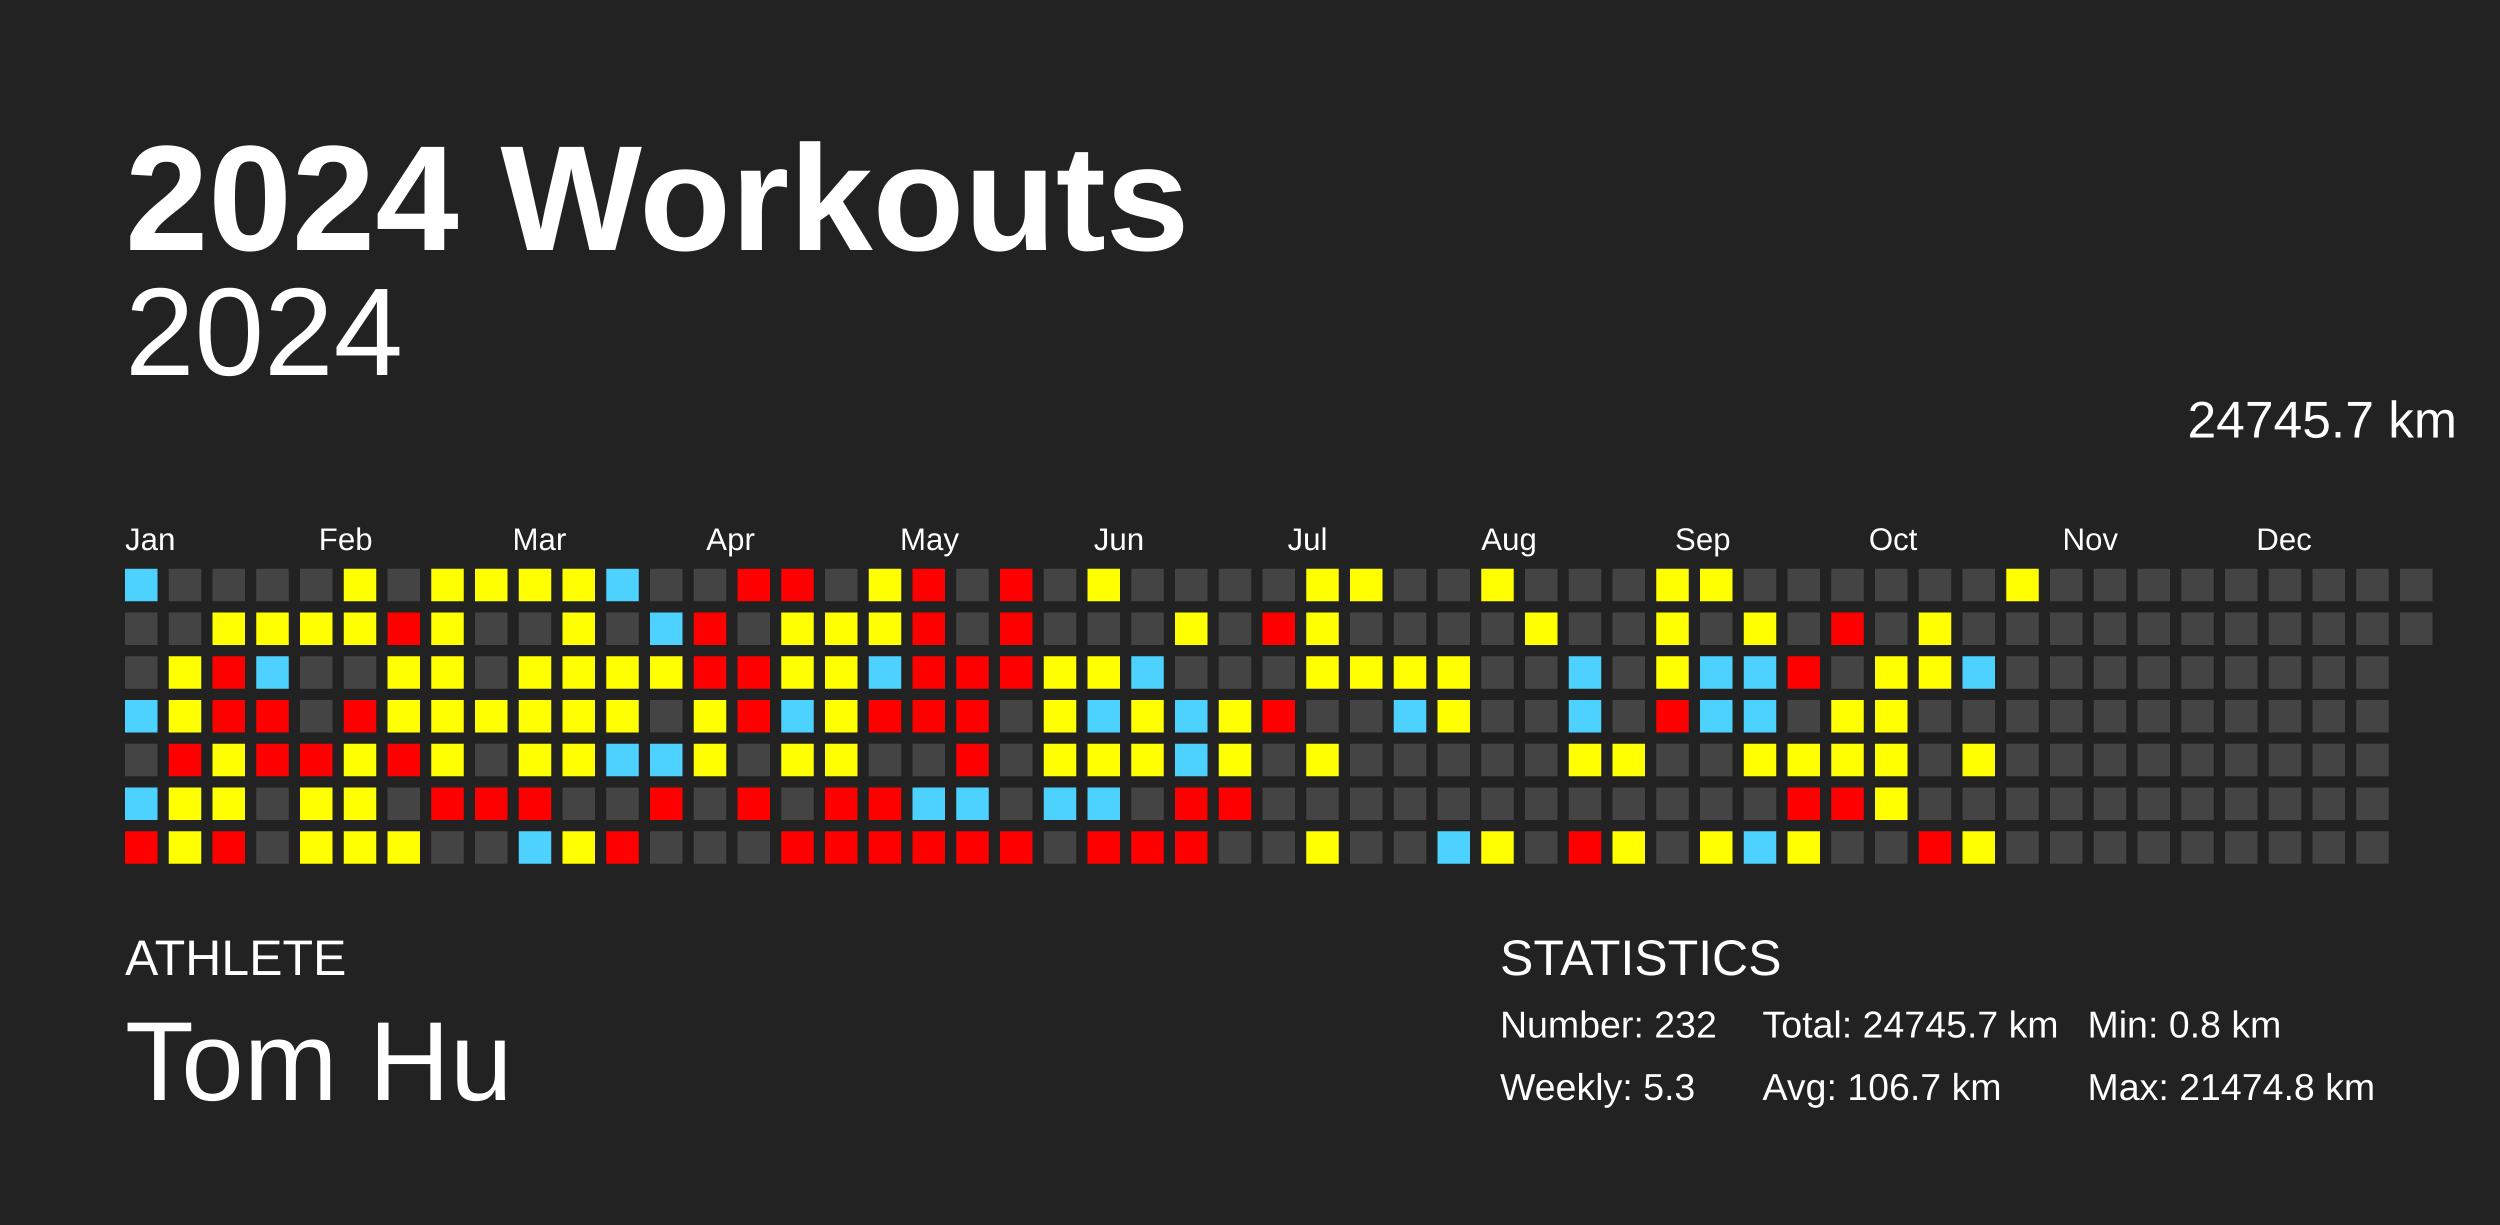
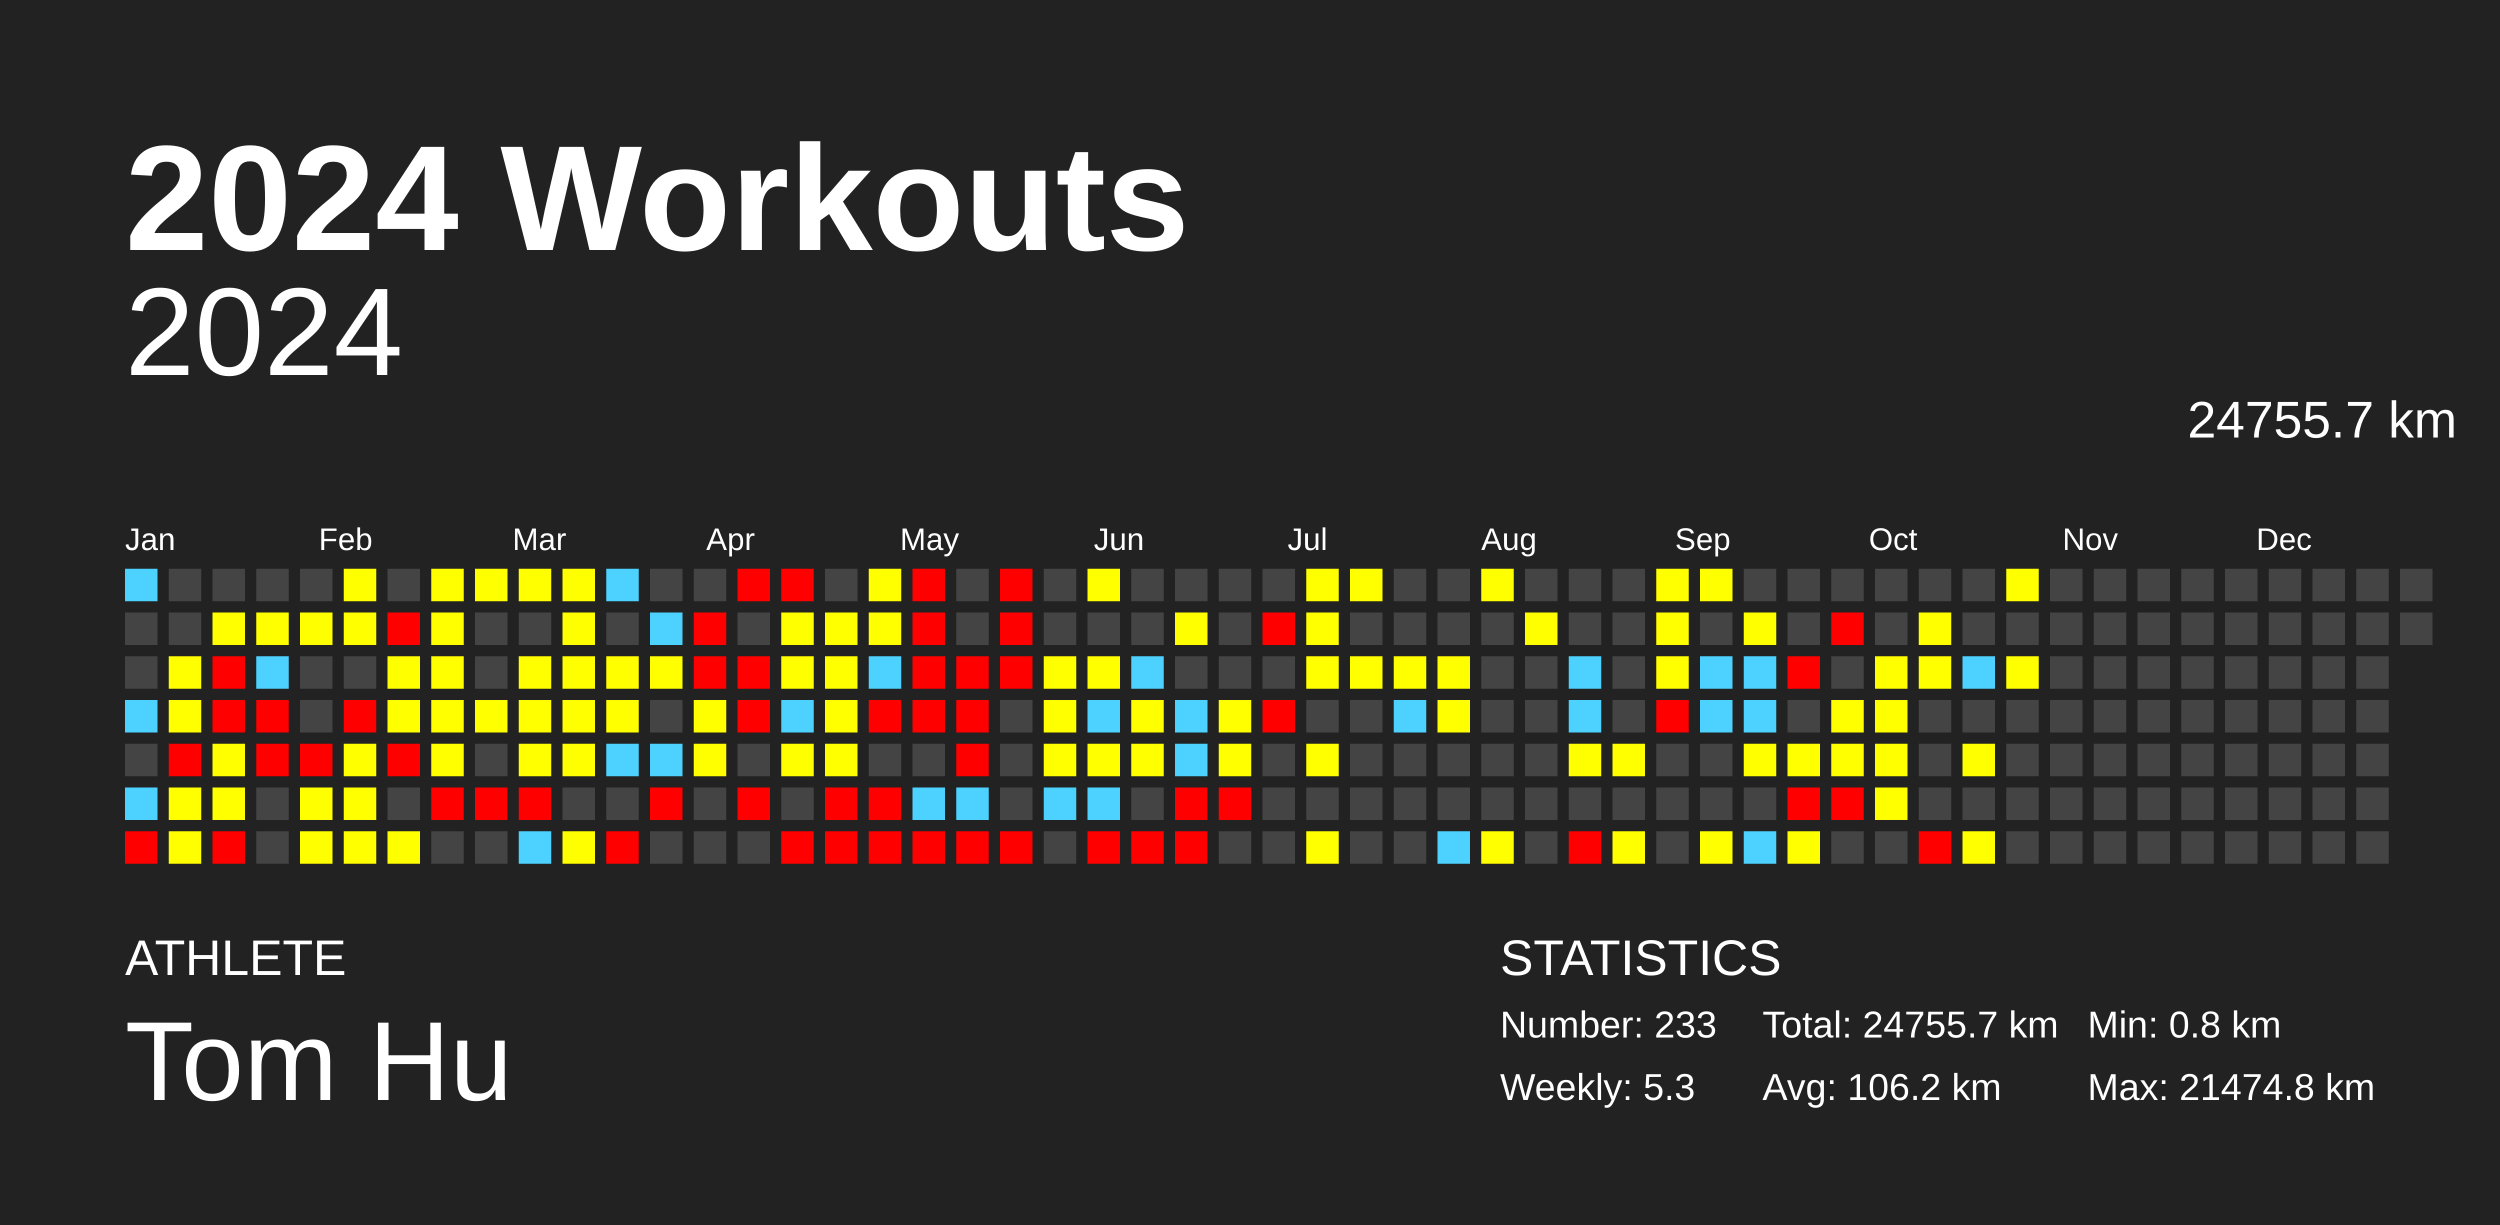
<svg xmlns="http://www.w3.org/2000/svg" baseProfile="full" height="98mm" version="1.1" viewBox="0,0,200,98" width="200mm">
  <defs />
  <rect fill="#222222" height="98" width="200" x="0" y="0" />
  <text fill="#FFFFFF" style="font-size:12px; font-family:Arial; font-weight:bold;" x="10" y="20">2024 Workouts</text>
  <text fill="#FFFFFF" style="font-size:4px; font-family:Arial" x="10" y="78">ATHLETE</text>
  <text fill="#FFFFFF" style="font-size:9px; font-family:Arial" x="10" y="88">Tom Hu</text>
  <text fill="#FFFFFF" style="font-size:4px; font-family:Arial" x="120" y="78">STATISTICS</text>
-   <text fill="#FFFFFF" style="font-size:3px; font-family:Arial" x="120" y="83">Number: 232</text>
+   <text fill="#FFFFFF" style="font-size:3px; font-family:Arial" x="120" y="83">Number: 233</text>
  <text fill="#FFFFFF" style="font-size:3px; font-family:Arial" x="120" y="88">Weekly: 5.3</text>
-   <text fill="#FFFFFF" style="font-size:3px; font-family:Arial" x="141" y="83">Total: 24745.7 km</text>
-   <text fill="#FFFFFF" style="font-size:3px; font-family:Arial" x="141" y="88">Avg: 106.7 km</text>
+   <text fill="#FFFFFF" style="font-size:3px; font-family:Arial" x="141" y="83">Total: 24755.7 km</text>
+   <text fill="#FFFFFF" style="font-size:3px; font-family:Arial" x="141" y="88">Avg: 106.2 km</text>
  <text fill="#FFFFFF" style="font-size:3px; font-family:Arial" x="167" y="83">Min: 0.8 km</text>
  <text fill="#FFFFFF" style="font-size:3px; font-family:Arial" x="167" y="88">Max: 21474.8 km</text>
  <text alignment-baseline="hanging" fill="#FFFFFF" style="font-size:10.0px; font-family:Arial;" x="10" y="30">2024</text>
-   <text alignment-baseline="hanging" fill="#FFFFFF" style="font-size:4.125px; font-family:Arial;" x="175" y="35">24745.7 km</text>
+   <text alignment-baseline="hanging" fill="#FFFFFF" style="font-size:4.125px; font-family:Arial;" x="175" y="35">24755.7 km</text>
  <text fill="#FFFFFF" style="font-size:2.5px; font-family:Arial" x="10.0" y="44">Jan</text>
  <text fill="#FFFFFF" style="font-size:2.5px; font-family:Arial" x="25.5" y="44">Feb</text>
  <text fill="#FFFFFF" style="font-size:2.5px; font-family:Arial" x="41.0" y="44">Mar</text>
  <text fill="#FFFFFF" style="font-size:2.5px; font-family:Arial" x="56.5" y="44">Apr</text>
  <text fill="#FFFFFF" style="font-size:2.5px; font-family:Arial" x="72.0" y="44">May</text>
  <text fill="#FFFFFF" style="font-size:2.5px; font-family:Arial" x="87.5" y="44">Jun</text>
  <text fill="#FFFFFF" style="font-size:2.5px; font-family:Arial" x="103.0" y="44">Jul</text>
  <text fill="#FFFFFF" style="font-size:2.5px; font-family:Arial" x="118.5" y="44">Aug</text>
  <text fill="#FFFFFF" style="font-size:2.5px; font-family:Arial" x="134.0" y="44">Sep</text>
  <text fill="#FFFFFF" style="font-size:2.5px; font-family:Arial" x="149.5" y="44">Oct</text>
  <text fill="#FFFFFF" style="font-size:2.5px; font-family:Arial" x="165.0" y="44">Nov</text>
  <text fill="#FFFFFF" style="font-size:2.5px; font-family:Arial" x="180.5" y="44">Dec</text>
  <rect fill="#4dd2ff" height="2.6" width="2.6" x="10.0" y="45.5" />
  <rect fill="#444444" height="2.6" width="2.6" x="10.0" y="49.0" />
  <rect fill="#444444" height="2.6" width="2.6" x="10.0" y="52.5" />
  <rect fill="#4dd2ff" height="2.6" width="2.6" x="10.0" y="56.0" />
  <rect fill="#444444" height="2.6" width="2.6" x="10.0" y="59.5" />
  <rect fill="#4dd2ff" height="2.6" width="2.6" x="10.0" y="63.0" />
  <rect fill="red" height="2.6" width="2.6" x="10.0" y="66.5" />
  <rect fill="#444444" height="2.6" width="2.6" x="13.5" y="45.5" />
  <rect fill="#444444" height="2.6" width="2.6" x="13.5" y="49.0" />
  <rect fill="#ffff00" height="2.6" width="2.6" x="13.5" y="52.5" />
  <rect fill="#ffff00" height="2.6" width="2.6" x="13.5" y="56.0" />
  <rect fill="red" height="2.6" width="2.6" x="13.5" y="59.5" />
  <rect fill="#ffff00" height="2.6" width="2.6" x="13.5" y="63.0" />
  <rect fill="#ffff00" height="2.6" width="2.6" x="13.5" y="66.5" />
  <rect fill="#444444" height="2.6" width="2.6" x="17.0" y="45.5" />
  <rect fill="#ffff00" height="2.6" width="2.6" x="17.0" y="49.0" />
  <rect fill="red" height="2.6" width="2.6" x="17.0" y="52.5" />
  <rect fill="red" height="2.6" width="2.6" x="17.0" y="56.0" />
  <rect fill="#ffff00" height="2.6" width="2.6" x="17.0" y="59.5" />
  <rect fill="#ffff00" height="2.6" width="2.6" x="17.0" y="63.0" />
  <rect fill="red" height="2.6" width="2.6" x="17.0" y="66.5" />
  <rect fill="#444444" height="2.6" width="2.6" x="20.5" y="45.5" />
  <rect fill="#ffff00" height="2.6" width="2.6" x="20.5" y="49.0" />
  <rect fill="#4dd2ff" height="2.6" width="2.6" x="20.5" y="52.5" />
  <rect fill="red" height="2.6" width="2.6" x="20.5" y="56.0" />
  <rect fill="red" height="2.6" width="2.6" x="20.5" y="59.5" />
  <rect fill="#444444" height="2.6" width="2.6" x="20.5" y="63.0" />
  <rect fill="#444444" height="2.6" width="2.6" x="20.5" y="66.5" />
  <rect fill="#444444" height="2.6" width="2.6" x="24.0" y="45.5" />
  <rect fill="#ffff00" height="2.6" width="2.6" x="24.0" y="49.0" />
  <rect fill="#444444" height="2.6" width="2.6" x="24.0" y="52.5" />
  <rect fill="#444444" height="2.6" width="2.6" x="24.0" y="56.0" />
  <rect fill="red" height="2.6" width="2.6" x="24.0" y="59.5" />
  <rect fill="#ffff00" height="2.6" width="2.6" x="24.0" y="63.0" />
  <rect fill="#ffff00" height="2.6" width="2.6" x="24.0" y="66.5" />
  <rect fill="#ffff00" height="2.6" width="2.6" x="27.5" y="45.5" />
  <rect fill="#ffff00" height="2.6" width="2.6" x="27.5" y="49.0" />
  <rect fill="#444444" height="2.6" width="2.6" x="27.5" y="52.5" />
  <rect fill="red" height="2.6" width="2.6" x="27.5" y="56.0" />
  <rect fill="#ffff00" height="2.6" width="2.6" x="27.5" y="59.5" />
  <rect fill="#ffff00" height="2.6" width="2.6" x="27.5" y="63.0" />
  <rect fill="#ffff00" height="2.6" width="2.6" x="27.5" y="66.5" />
  <rect fill="#444444" height="2.6" width="2.6" x="31.0" y="45.5" />
  <rect fill="red" height="2.6" width="2.6" x="31.0" y="49.0" />
  <rect fill="#ffff00" height="2.6" width="2.6" x="31.0" y="52.5" />
  <rect fill="#ffff00" height="2.6" width="2.6" x="31.0" y="56.0" />
  <rect fill="red" height="2.6" width="2.6" x="31.0" y="59.5" />
  <rect fill="#444444" height="2.6" width="2.6" x="31.0" y="63.0" />
  <rect fill="#ffff00" height="2.6" width="2.6" x="31.0" y="66.5" />
  <rect fill="#ffff00" height="2.6" width="2.6" x="34.5" y="45.5" />
  <rect fill="#ffff00" height="2.6" width="2.6" x="34.5" y="49.0" />
  <rect fill="#ffff00" height="2.6" width="2.6" x="34.5" y="52.5" />
  <rect fill="#ffff00" height="2.6" width="2.6" x="34.5" y="56.0" />
  <rect fill="#ffff00" height="2.6" width="2.6" x="34.5" y="59.5" />
  <rect fill="red" height="2.6" width="2.6" x="34.5" y="63.0" />
  <rect fill="#444444" height="2.6" width="2.6" x="34.5" y="66.5" />
  <rect fill="#ffff00" height="2.6" width="2.6" x="38.0" y="45.5" />
  <rect fill="#444444" height="2.6" width="2.6" x="38.0" y="49.0" />
  <rect fill="#444444" height="2.6" width="2.6" x="38.0" y="52.5" />
  <rect fill="#ffff00" height="2.6" width="2.6" x="38.0" y="56.0" />
  <rect fill="#444444" height="2.6" width="2.6" x="38.0" y="59.5" />
  <rect fill="red" height="2.6" width="2.6" x="38.0" y="63.0" />
  <rect fill="#444444" height="2.6" width="2.6" x="38.0" y="66.5" />
  <rect fill="#ffff00" height="2.6" width="2.6" x="41.5" y="45.5" />
  <rect fill="#444444" height="2.6" width="2.6" x="41.5" y="49.0" />
  <rect fill="#ffff00" height="2.6" width="2.6" x="41.5" y="52.5" />
  <rect fill="#ffff00" height="2.6" width="2.6" x="41.5" y="56.0" />
  <rect fill="#ffff00" height="2.6" width="2.6" x="41.5" y="59.5" />
  <rect fill="red" height="2.6" width="2.6" x="41.5" y="63.0" />
  <rect fill="#4dd2ff" height="2.6" width="2.6" x="41.5" y="66.5" />
  <rect fill="#ffff00" height="2.6" width="2.6" x="45.0" y="45.5" />
  <rect fill="#ffff00" height="2.6" width="2.6" x="45.0" y="49.0" />
  <rect fill="#ffff00" height="2.6" width="2.6" x="45.0" y="52.5" />
  <rect fill="#ffff00" height="2.6" width="2.6" x="45.0" y="56.0" />
  <rect fill="#ffff00" height="2.6" width="2.6" x="45.0" y="59.5" />
  <rect fill="#444444" height="2.6" width="2.6" x="45.0" y="63.0" />
  <rect fill="#ffff00" height="2.6" width="2.6" x="45.0" y="66.5" />
  <rect fill="#4dd2ff" height="2.6" width="2.6" x="48.5" y="45.5" />
  <rect fill="#444444" height="2.6" width="2.6" x="48.5" y="49.0" />
  <rect fill="#ffff00" height="2.6" width="2.6" x="48.5" y="52.5" />
  <rect fill="#ffff00" height="2.6" width="2.6" x="48.5" y="56.0" />
  <rect fill="#4dd2ff" height="2.6" width="2.6" x="48.5" y="59.5" />
  <rect fill="#444444" height="2.6" width="2.6" x="48.5" y="63.0" />
  <rect fill="red" height="2.6" width="2.6" x="48.5" y="66.5" />
  <rect fill="#444444" height="2.6" width="2.6" x="52.0" y="45.5" />
  <rect fill="#4dd2ff" height="2.6" width="2.6" x="52.0" y="49.0" />
  <rect fill="#ffff00" height="2.6" width="2.6" x="52.0" y="52.5" />
  <rect fill="#444444" height="2.6" width="2.6" x="52.0" y="56.0" />
  <rect fill="#4dd2ff" height="2.6" width="2.6" x="52.0" y="59.5" />
  <rect fill="red" height="2.6" width="2.6" x="52.0" y="63.0" />
  <rect fill="#444444" height="2.6" width="2.6" x="52.0" y="66.5" />
  <rect fill="#444444" height="2.6" width="2.6" x="55.5" y="45.5" />
  <rect fill="red" height="2.6" width="2.6" x="55.5" y="49.0" />
  <rect fill="red" height="2.6" width="2.6" x="55.5" y="52.5" />
  <rect fill="#ffff00" height="2.6" width="2.6" x="55.5" y="56.0" />
  <rect fill="#ffff00" height="2.6" width="2.6" x="55.5" y="59.5" />
  <rect fill="#444444" height="2.6" width="2.6" x="55.5" y="63.0" />
  <rect fill="#444444" height="2.6" width="2.6" x="55.5" y="66.5" />
  <rect fill="red" height="2.6" width="2.6" x="59.0" y="45.5" />
  <rect fill="#444444" height="2.6" width="2.6" x="59.0" y="49.0" />
  <rect fill="red" height="2.6" width="2.6" x="59.0" y="52.5" />
  <rect fill="red" height="2.6" width="2.6" x="59.0" y="56.0" />
  <rect fill="#444444" height="2.6" width="2.6" x="59.0" y="59.5" />
  <rect fill="red" height="2.6" width="2.6" x="59.0" y="63.0" />
  <rect fill="#444444" height="2.6" width="2.6" x="59.0" y="66.5" />
  <rect fill="red" height="2.6" width="2.6" x="62.5" y="45.5" />
  <rect fill="#ffff00" height="2.6" width="2.6" x="62.5" y="49.0" />
  <rect fill="#ffff00" height="2.6" width="2.6" x="62.5" y="52.5" />
  <rect fill="#4dd2ff" height="2.6" width="2.6" x="62.5" y="56.0" />
  <rect fill="#ffff00" height="2.6" width="2.6" x="62.5" y="59.5" />
  <rect fill="#444444" height="2.6" width="2.6" x="62.5" y="63.0" />
  <rect fill="red" height="2.6" width="2.6" x="62.5" y="66.5" />
  <rect fill="#444444" height="2.6" width="2.6" x="66.0" y="45.5" />
  <rect fill="#ffff00" height="2.6" width="2.6" x="66.0" y="49.0" />
  <rect fill="#ffff00" height="2.6" width="2.6" x="66.0" y="52.5" />
  <rect fill="#ffff00" height="2.6" width="2.6" x="66.0" y="56.0" />
  <rect fill="#ffff00" height="2.6" width="2.6" x="66.0" y="59.5" />
  <rect fill="red" height="2.6" width="2.6" x="66.0" y="63.0" />
  <rect fill="red" height="2.6" width="2.6" x="66.0" y="66.5" />
  <rect fill="#ffff00" height="2.6" width="2.6" x="69.5" y="45.5" />
  <rect fill="#ffff00" height="2.6" width="2.6" x="69.5" y="49.0" />
  <rect fill="#4dd2ff" height="2.6" width="2.6" x="69.5" y="52.5" />
  <rect fill="red" height="2.6" width="2.6" x="69.5" y="56.0" />
  <rect fill="#444444" height="2.6" width="2.6" x="69.5" y="59.5" />
  <rect fill="red" height="2.6" width="2.6" x="69.5" y="63.0" />
  <rect fill="red" height="2.6" width="2.6" x="69.5" y="66.5" />
  <rect fill="red" height="2.6" width="2.6" x="73.0" y="45.5" />
  <rect fill="red" height="2.6" width="2.6" x="73.0" y="49.0" />
  <rect fill="red" height="2.6" width="2.6" x="73.0" y="52.5" />
  <rect fill="red" height="2.6" width="2.6" x="73.0" y="56.0" />
  <rect fill="#444444" height="2.6" width="2.6" x="73.0" y="59.5" />
  <rect fill="#4dd2ff" height="2.6" width="2.6" x="73.0" y="63.0" />
  <rect fill="red" height="2.6" width="2.6" x="73.0" y="66.5" />
  <rect fill="#444444" height="2.6" width="2.6" x="76.5" y="45.5" />
  <rect fill="#444444" height="2.6" width="2.6" x="76.5" y="49.0" />
  <rect fill="red" height="2.6" width="2.6" x="76.5" y="52.5" />
  <rect fill="red" height="2.6" width="2.6" x="76.5" y="56.0" />
  <rect fill="red" height="2.6" width="2.6" x="76.5" y="59.5" />
  <rect fill="#4dd2ff" height="2.6" width="2.6" x="76.5" y="63.0" />
  <rect fill="red" height="2.6" width="2.6" x="76.5" y="66.5" />
  <rect fill="red" height="2.6" width="2.6" x="80.0" y="45.5" />
  <rect fill="red" height="2.6" width="2.6" x="80.0" y="49.0" />
  <rect fill="red" height="2.6" width="2.6" x="80.0" y="52.5" />
  <rect fill="#444444" height="2.6" width="2.6" x="80.0" y="56.0" />
  <rect fill="#444444" height="2.6" width="2.6" x="80.0" y="59.5" />
  <rect fill="#444444" height="2.6" width="2.6" x="80.0" y="63.0" />
  <rect fill="red" height="2.6" width="2.6" x="80.0" y="66.5" />
  <rect fill="#444444" height="2.6" width="2.6" x="83.5" y="45.5" />
  <rect fill="#444444" height="2.6" width="2.6" x="83.5" y="49.0" />
  <rect fill="#ffff00" height="2.6" width="2.6" x="83.5" y="52.5" />
  <rect fill="#ffff00" height="2.6" width="2.6" x="83.5" y="56.0" />
  <rect fill="#ffff00" height="2.6" width="2.6" x="83.5" y="59.5" />
  <rect fill="#4dd2ff" height="2.6" width="2.6" x="83.5" y="63.0" />
  <rect fill="#444444" height="2.6" width="2.6" x="83.5" y="66.5" />
  <rect fill="#ffff00" height="2.6" width="2.6" x="87.0" y="45.5" />
  <rect fill="#444444" height="2.6" width="2.6" x="87.0" y="49.0" />
  <rect fill="#ffff00" height="2.6" width="2.6" x="87.0" y="52.5" />
  <rect fill="#4dd2ff" height="2.6" width="2.6" x="87.0" y="56.0" />
  <rect fill="#ffff00" height="2.6" width="2.6" x="87.0" y="59.5" />
  <rect fill="#4dd2ff" height="2.6" width="2.6" x="87.0" y="63.0" />
  <rect fill="red" height="2.6" width="2.6" x="87.0" y="66.5" />
  <rect fill="#444444" height="2.6" width="2.6" x="90.5" y="45.5" />
  <rect fill="#444444" height="2.6" width="2.6" x="90.5" y="49.0" />
  <rect fill="#4dd2ff" height="2.6" width="2.6" x="90.5" y="52.5" />
  <rect fill="#ffff00" height="2.6" width="2.6" x="90.5" y="56.0" />
  <rect fill="#ffff00" height="2.6" width="2.6" x="90.5" y="59.5" />
  <rect fill="#444444" height="2.6" width="2.6" x="90.5" y="63.0" />
  <rect fill="red" height="2.6" width="2.6" x="90.5" y="66.5" />
  <rect fill="#444444" height="2.6" width="2.6" x="94.0" y="45.5" />
  <rect fill="#ffff00" height="2.6" width="2.6" x="94.0" y="49.0" />
  <rect fill="#444444" height="2.6" width="2.6" x="94.0" y="52.5" />
  <rect fill="#4dd2ff" height="2.6" width="2.6" x="94.0" y="56.0" />
  <rect fill="#4dd2ff" height="2.6" width="2.6" x="94.0" y="59.5" />
  <rect fill="red" height="2.6" width="2.6" x="94.0" y="63.0" />
  <rect fill="red" height="2.6" width="2.6" x="94.0" y="66.5" />
  <rect fill="#444444" height="2.6" width="2.6" x="97.5" y="45.5" />
  <rect fill="#444444" height="2.6" width="2.6" x="97.5" y="49.0" />
  <rect fill="#444444" height="2.6" width="2.6" x="97.5" y="52.5" />
  <rect fill="#ffff00" height="2.6" width="2.6" x="97.5" y="56.0" />
  <rect fill="#ffff00" height="2.6" width="2.6" x="97.5" y="59.5" />
  <rect fill="red" height="2.6" width="2.6" x="97.5" y="63.0" />
  <rect fill="#444444" height="2.6" width="2.6" x="97.5" y="66.5" />
  <rect fill="#444444" height="2.6" width="2.6" x="101.0" y="45.5" />
  <rect fill="red" height="2.6" width="2.6" x="101.0" y="49.0" />
  <rect fill="#444444" height="2.6" width="2.6" x="101.0" y="52.5" />
  <rect fill="red" height="2.6" width="2.6" x="101.0" y="56.0" />
  <rect fill="#444444" height="2.6" width="2.6" x="101.0" y="59.5" />
  <rect fill="#444444" height="2.6" width="2.6" x="101.0" y="63.0" />
  <rect fill="#444444" height="2.6" width="2.6" x="101.0" y="66.5" />
  <rect fill="#ffff00" height="2.6" width="2.6" x="104.5" y="45.5" />
  <rect fill="#ffff00" height="2.6" width="2.6" x="104.5" y="49.0" />
  <rect fill="#ffff00" height="2.6" width="2.6" x="104.5" y="52.5" />
  <rect fill="#444444" height="2.6" width="2.6" x="104.5" y="56.0" />
  <rect fill="#ffff00" height="2.6" width="2.6" x="104.5" y="59.5" />
  <rect fill="#444444" height="2.6" width="2.6" x="104.5" y="63.0" />
  <rect fill="#ffff00" height="2.6" width="2.6" x="104.5" y="66.5" />
  <rect fill="#ffff00" height="2.6" width="2.6" x="108.0" y="45.5" />
  <rect fill="#444444" height="2.6" width="2.6" x="108.0" y="49.0" />
  <rect fill="#ffff00" height="2.6" width="2.6" x="108.0" y="52.5" />
  <rect fill="#444444" height="2.6" width="2.6" x="108.0" y="56.0" />
  <rect fill="#444444" height="2.6" width="2.6" x="108.0" y="59.5" />
  <rect fill="#444444" height="2.6" width="2.6" x="108.0" y="63.0" />
  <rect fill="#444444" height="2.6" width="2.6" x="108.0" y="66.5" />
  <rect fill="#444444" height="2.6" width="2.6" x="111.5" y="45.5" />
  <rect fill="#444444" height="2.6" width="2.6" x="111.5" y="49.0" />
  <rect fill="#ffff00" height="2.6" width="2.6" x="111.5" y="52.5" />
  <rect fill="#4dd2ff" height="2.6" width="2.6" x="111.5" y="56.0" />
  <rect fill="#444444" height="2.6" width="2.6" x="111.5" y="59.5" />
  <rect fill="#444444" height="2.6" width="2.6" x="111.5" y="63.0" />
  <rect fill="#444444" height="2.6" width="2.6" x="111.5" y="66.5" />
  <rect fill="#444444" height="2.6" width="2.6" x="115.0" y="45.5" />
  <rect fill="#444444" height="2.6" width="2.6" x="115.0" y="49.0" />
  <rect fill="#ffff00" height="2.6" width="2.6" x="115.0" y="52.5" />
  <rect fill="#ffff00" height="2.6" width="2.6" x="115.0" y="56.0" />
  <rect fill="#444444" height="2.6" width="2.6" x="115.0" y="59.5" />
  <rect fill="#444444" height="2.6" width="2.6" x="115.0" y="63.0" />
  <rect fill="#4dd2ff" height="2.6" width="2.6" x="115.0" y="66.5" />
  <rect fill="#ffff00" height="2.6" width="2.6" x="118.5" y="45.5" />
  <rect fill="#444444" height="2.6" width="2.6" x="118.5" y="49.0" />
  <rect fill="#444444" height="2.6" width="2.6" x="118.5" y="52.5" />
  <rect fill="#444444" height="2.6" width="2.6" x="118.5" y="56.0" />
  <rect fill="#444444" height="2.6" width="2.6" x="118.5" y="59.5" />
  <rect fill="#444444" height="2.6" width="2.6" x="118.5" y="63.0" />
  <rect fill="#ffff00" height="2.6" width="2.6" x="118.5" y="66.5" />
  <rect fill="#444444" height="2.6" width="2.6" x="122.0" y="45.5" />
  <rect fill="#ffff00" height="2.6" width="2.6" x="122.0" y="49.0" />
  <rect fill="#444444" height="2.6" width="2.6" x="122.0" y="52.5" />
  <rect fill="#444444" height="2.6" width="2.6" x="122.0" y="56.0" />
  <rect fill="#444444" height="2.6" width="2.6" x="122.0" y="59.5" />
  <rect fill="#444444" height="2.6" width="2.6" x="122.0" y="63.0" />
  <rect fill="#444444" height="2.6" width="2.6" x="122.0" y="66.5" />
  <rect fill="#444444" height="2.6" width="2.6" x="125.5" y="45.5" />
  <rect fill="#444444" height="2.6" width="2.6" x="125.5" y="49.0" />
  <rect fill="#4dd2ff" height="2.6" width="2.6" x="125.5" y="52.5" />
  <rect fill="#4dd2ff" height="2.6" width="2.6" x="125.5" y="56.0" />
  <rect fill="#ffff00" height="2.6" width="2.6" x="125.5" y="59.5" />
  <rect fill="#444444" height="2.6" width="2.6" x="125.5" y="63.0" />
  <rect fill="red" height="2.6" width="2.6" x="125.5" y="66.5" />
  <rect fill="#444444" height="2.6" width="2.6" x="129.0" y="45.5" />
  <rect fill="#444444" height="2.6" width="2.6" x="129.0" y="49.0" />
  <rect fill="#444444" height="2.6" width="2.6" x="129.0" y="52.5" />
  <rect fill="#444444" height="2.6" width="2.6" x="129.0" y="56.0" />
  <rect fill="#ffff00" height="2.6" width="2.6" x="129.0" y="59.5" />
  <rect fill="#444444" height="2.6" width="2.6" x="129.0" y="63.0" />
  <rect fill="#ffff00" height="2.6" width="2.6" x="129.0" y="66.5" />
  <rect fill="#ffff00" height="2.6" width="2.6" x="132.5" y="45.5" />
  <rect fill="#ffff00" height="2.6" width="2.6" x="132.5" y="49.0" />
  <rect fill="#ffff00" height="2.6" width="2.6" x="132.5" y="52.5" />
  <rect fill="red" height="2.6" width="2.6" x="132.5" y="56.0" />
  <rect fill="#444444" height="2.6" width="2.6" x="132.5" y="59.5" />
  <rect fill="#444444" height="2.6" width="2.6" x="132.5" y="63.0" />
  <rect fill="#444444" height="2.6" width="2.6" x="132.5" y="66.5" />
  <rect fill="#ffff00" height="2.6" width="2.6" x="136.0" y="45.5" />
  <rect fill="#444444" height="2.6" width="2.6" x="136.0" y="49.0" />
  <rect fill="#4dd2ff" height="2.6" width="2.6" x="136.0" y="52.5" />
  <rect fill="#4dd2ff" height="2.6" width="2.6" x="136.0" y="56.0" />
  <rect fill="#444444" height="2.6" width="2.6" x="136.0" y="59.5" />
  <rect fill="#444444" height="2.6" width="2.6" x="136.0" y="63.0" />
  <rect fill="#ffff00" height="2.6" width="2.6" x="136.0" y="66.5" />
  <rect fill="#444444" height="2.6" width="2.6" x="139.5" y="45.5" />
  <rect fill="#ffff00" height="2.6" width="2.6" x="139.5" y="49.0" />
  <rect fill="#4dd2ff" height="2.6" width="2.6" x="139.5" y="52.5" />
  <rect fill="#4dd2ff" height="2.6" width="2.6" x="139.5" y="56.0" />
  <rect fill="#ffff00" height="2.6" width="2.6" x="139.5" y="59.5" />
  <rect fill="#444444" height="2.6" width="2.6" x="139.5" y="63.0" />
  <rect fill="#4dd2ff" height="2.6" width="2.6" x="139.5" y="66.5" />
  <rect fill="#444444" height="2.6" width="2.6" x="143.0" y="45.5" />
  <rect fill="#444444" height="2.6" width="2.6" x="143.0" y="49.0" />
  <rect fill="red" height="2.6" width="2.6" x="143.0" y="52.5" />
  <rect fill="#444444" height="2.6" width="2.6" x="143.0" y="56.0" />
  <rect fill="#ffff00" height="2.6" width="2.6" x="143.0" y="59.5" />
  <rect fill="red" height="2.6" width="2.6" x="143.0" y="63.0" />
  <rect fill="#ffff00" height="2.6" width="2.6" x="143.0" y="66.5" />
  <rect fill="#444444" height="2.6" width="2.6" x="146.5" y="45.5" />
  <rect fill="red" height="2.6" width="2.6" x="146.5" y="49.0" />
  <rect fill="#444444" height="2.6" width="2.6" x="146.5" y="52.5" />
  <rect fill="#ffff00" height="2.6" width="2.6" x="146.5" y="56.0" />
  <rect fill="#ffff00" height="2.6" width="2.6" x="146.5" y="59.5" />
  <rect fill="red" height="2.6" width="2.6" x="146.5" y="63.0" />
  <rect fill="#444444" height="2.6" width="2.6" x="146.5" y="66.5" />
  <rect fill="#444444" height="2.6" width="2.6" x="150.0" y="45.5" />
  <rect fill="#444444" height="2.6" width="2.6" x="150.0" y="49.0" />
  <rect fill="#ffff00" height="2.6" width="2.6" x="150.0" y="52.5" />
  <rect fill="#ffff00" height="2.6" width="2.6" x="150.0" y="56.0" />
  <rect fill="#ffff00" height="2.6" width="2.6" x="150.0" y="59.5" />
  <rect fill="#ffff00" height="2.6" width="2.6" x="150.0" y="63.0" />
  <rect fill="#444444" height="2.6" width="2.6" x="150.0" y="66.5" />
  <rect fill="#444444" height="2.6" width="2.6" x="153.5" y="45.5" />
  <rect fill="#ffff00" height="2.6" width="2.6" x="153.5" y="49.0" />
  <rect fill="#ffff00" height="2.6" width="2.6" x="153.5" y="52.5" />
  <rect fill="#444444" height="2.6" width="2.6" x="153.5" y="56.0" />
  <rect fill="#444444" height="2.6" width="2.6" x="153.5" y="59.5" />
  <rect fill="#444444" height="2.6" width="2.6" x="153.5" y="63.0" />
  <rect fill="red" height="2.6" width="2.6" x="153.5" y="66.5" />
  <rect fill="#444444" height="2.6" width="2.6" x="157.0" y="45.5" />
  <rect fill="#444444" height="2.6" width="2.6" x="157.0" y="49.0" />
  <rect fill="#4dd2ff" height="2.6" width="2.6" x="157.0" y="52.5" />
  <rect fill="#444444" height="2.6" width="2.6" x="157.0" y="56.0" />
  <rect fill="#ffff00" height="2.6" width="2.6" x="157.0" y="59.5" />
  <rect fill="#444444" height="2.6" width="2.6" x="157.0" y="63.0" />
  <rect fill="#ffff00" height="2.6" width="2.6" x="157.0" y="66.5" />
  <rect fill="#ffff00" height="2.6" width="2.6" x="160.5" y="45.5" />
  <rect fill="#444444" height="2.6" width="2.6" x="160.5" y="49.0" />
-   <rect fill="#444444" height="2.6" width="2.6" x="160.5" y="52.5" />
+   <rect fill="#ffff00" height="2.6" width="2.6" x="160.5" y="52.5" />
  <rect fill="#444444" height="2.6" width="2.6" x="160.5" y="56.0" />
  <rect fill="#444444" height="2.6" width="2.6" x="160.5" y="59.5" />
  <rect fill="#444444" height="2.6" width="2.6" x="160.5" y="63.0" />
  <rect fill="#444444" height="2.6" width="2.6" x="160.5" y="66.5" />
  <rect fill="#444444" height="2.6" width="2.6" x="164.0" y="45.5" />
  <rect fill="#444444" height="2.6" width="2.6" x="164.0" y="49.0" />
  <rect fill="#444444" height="2.6" width="2.6" x="164.0" y="52.5" />
  <rect fill="#444444" height="2.6" width="2.6" x="164.0" y="56.0" />
  <rect fill="#444444" height="2.6" width="2.6" x="164.0" y="59.5" />
  <rect fill="#444444" height="2.6" width="2.6" x="164.0" y="63.0" />
  <rect fill="#444444" height="2.6" width="2.6" x="164.0" y="66.5" />
  <rect fill="#444444" height="2.6" width="2.6" x="167.5" y="45.5" />
  <rect fill="#444444" height="2.6" width="2.6" x="167.5" y="49.0" />
  <rect fill="#444444" height="2.6" width="2.6" x="167.5" y="52.5" />
  <rect fill="#444444" height="2.6" width="2.6" x="167.5" y="56.0" />
  <rect fill="#444444" height="2.6" width="2.6" x="167.5" y="59.5" />
  <rect fill="#444444" height="2.6" width="2.6" x="167.5" y="63.0" />
  <rect fill="#444444" height="2.6" width="2.6" x="167.5" y="66.5" />
  <rect fill="#444444" height="2.6" width="2.6" x="171.0" y="45.5" />
  <rect fill="#444444" height="2.6" width="2.6" x="171.0" y="49.0" />
  <rect fill="#444444" height="2.6" width="2.6" x="171.0" y="52.5" />
  <rect fill="#444444" height="2.6" width="2.6" x="171.0" y="56.0" />
  <rect fill="#444444" height="2.6" width="2.6" x="171.0" y="59.5" />
  <rect fill="#444444" height="2.6" width="2.6" x="171.0" y="63.0" />
  <rect fill="#444444" height="2.6" width="2.6" x="171.0" y="66.5" />
  <rect fill="#444444" height="2.6" width="2.6" x="174.5" y="45.5" />
  <rect fill="#444444" height="2.6" width="2.6" x="174.5" y="49.0" />
  <rect fill="#444444" height="2.6" width="2.6" x="174.5" y="52.5" />
  <rect fill="#444444" height="2.6" width="2.6" x="174.5" y="56.0" />
  <rect fill="#444444" height="2.6" width="2.6" x="174.5" y="59.5" />
  <rect fill="#444444" height="2.6" width="2.6" x="174.5" y="63.0" />
  <rect fill="#444444" height="2.6" width="2.6" x="174.5" y="66.5" />
  <rect fill="#444444" height="2.6" width="2.6" x="178.0" y="45.5" />
  <rect fill="#444444" height="2.6" width="2.6" x="178.0" y="49.0" />
  <rect fill="#444444" height="2.6" width="2.6" x="178.0" y="52.5" />
  <rect fill="#444444" height="2.6" width="2.6" x="178.0" y="56.0" />
  <rect fill="#444444" height="2.6" width="2.6" x="178.0" y="59.5" />
  <rect fill="#444444" height="2.6" width="2.6" x="178.0" y="63.0" />
  <rect fill="#444444" height="2.6" width="2.6" x="178.0" y="66.5" />
  <rect fill="#444444" height="2.6" width="2.6" x="181.5" y="45.5" />
  <rect fill="#444444" height="2.6" width="2.6" x="181.5" y="49.0" />
  <rect fill="#444444" height="2.6" width="2.6" x="181.5" y="52.5" />
  <rect fill="#444444" height="2.6" width="2.6" x="181.5" y="56.0" />
  <rect fill="#444444" height="2.6" width="2.6" x="181.5" y="59.5" />
  <rect fill="#444444" height="2.6" width="2.6" x="181.5" y="63.0" />
  <rect fill="#444444" height="2.6" width="2.6" x="181.5" y="66.5" />
  <rect fill="#444444" height="2.6" width="2.6" x="185.0" y="45.5" />
  <rect fill="#444444" height="2.6" width="2.6" x="185.0" y="49.0" />
  <rect fill="#444444" height="2.6" width="2.6" x="185.0" y="52.5" />
  <rect fill="#444444" height="2.6" width="2.6" x="185.0" y="56.0" />
  <rect fill="#444444" height="2.6" width="2.6" x="185.0" y="59.5" />
  <rect fill="#444444" height="2.6" width="2.6" x="185.0" y="63.0" />
  <rect fill="#444444" height="2.6" width="2.6" x="185.0" y="66.5" />
  <rect fill="#444444" height="2.6" width="2.6" x="188.5" y="45.5" />
  <rect fill="#444444" height="2.6" width="2.6" x="188.5" y="49.0" />
  <rect fill="#444444" height="2.6" width="2.6" x="188.5" y="52.5" />
  <rect fill="#444444" height="2.6" width="2.6" x="188.5" y="56.0" />
  <rect fill="#444444" height="2.6" width="2.6" x="188.5" y="59.5" />
  <rect fill="#444444" height="2.6" width="2.6" x="188.5" y="63.0" />
  <rect fill="#444444" height="2.6" width="2.6" x="188.5" y="66.5" />
  <rect fill="#444444" height="2.6" width="2.6" x="192.0" y="45.5" />
  <rect fill="#444444" height="2.6" width="2.6" x="192.0" y="49.0" />
</svg>
